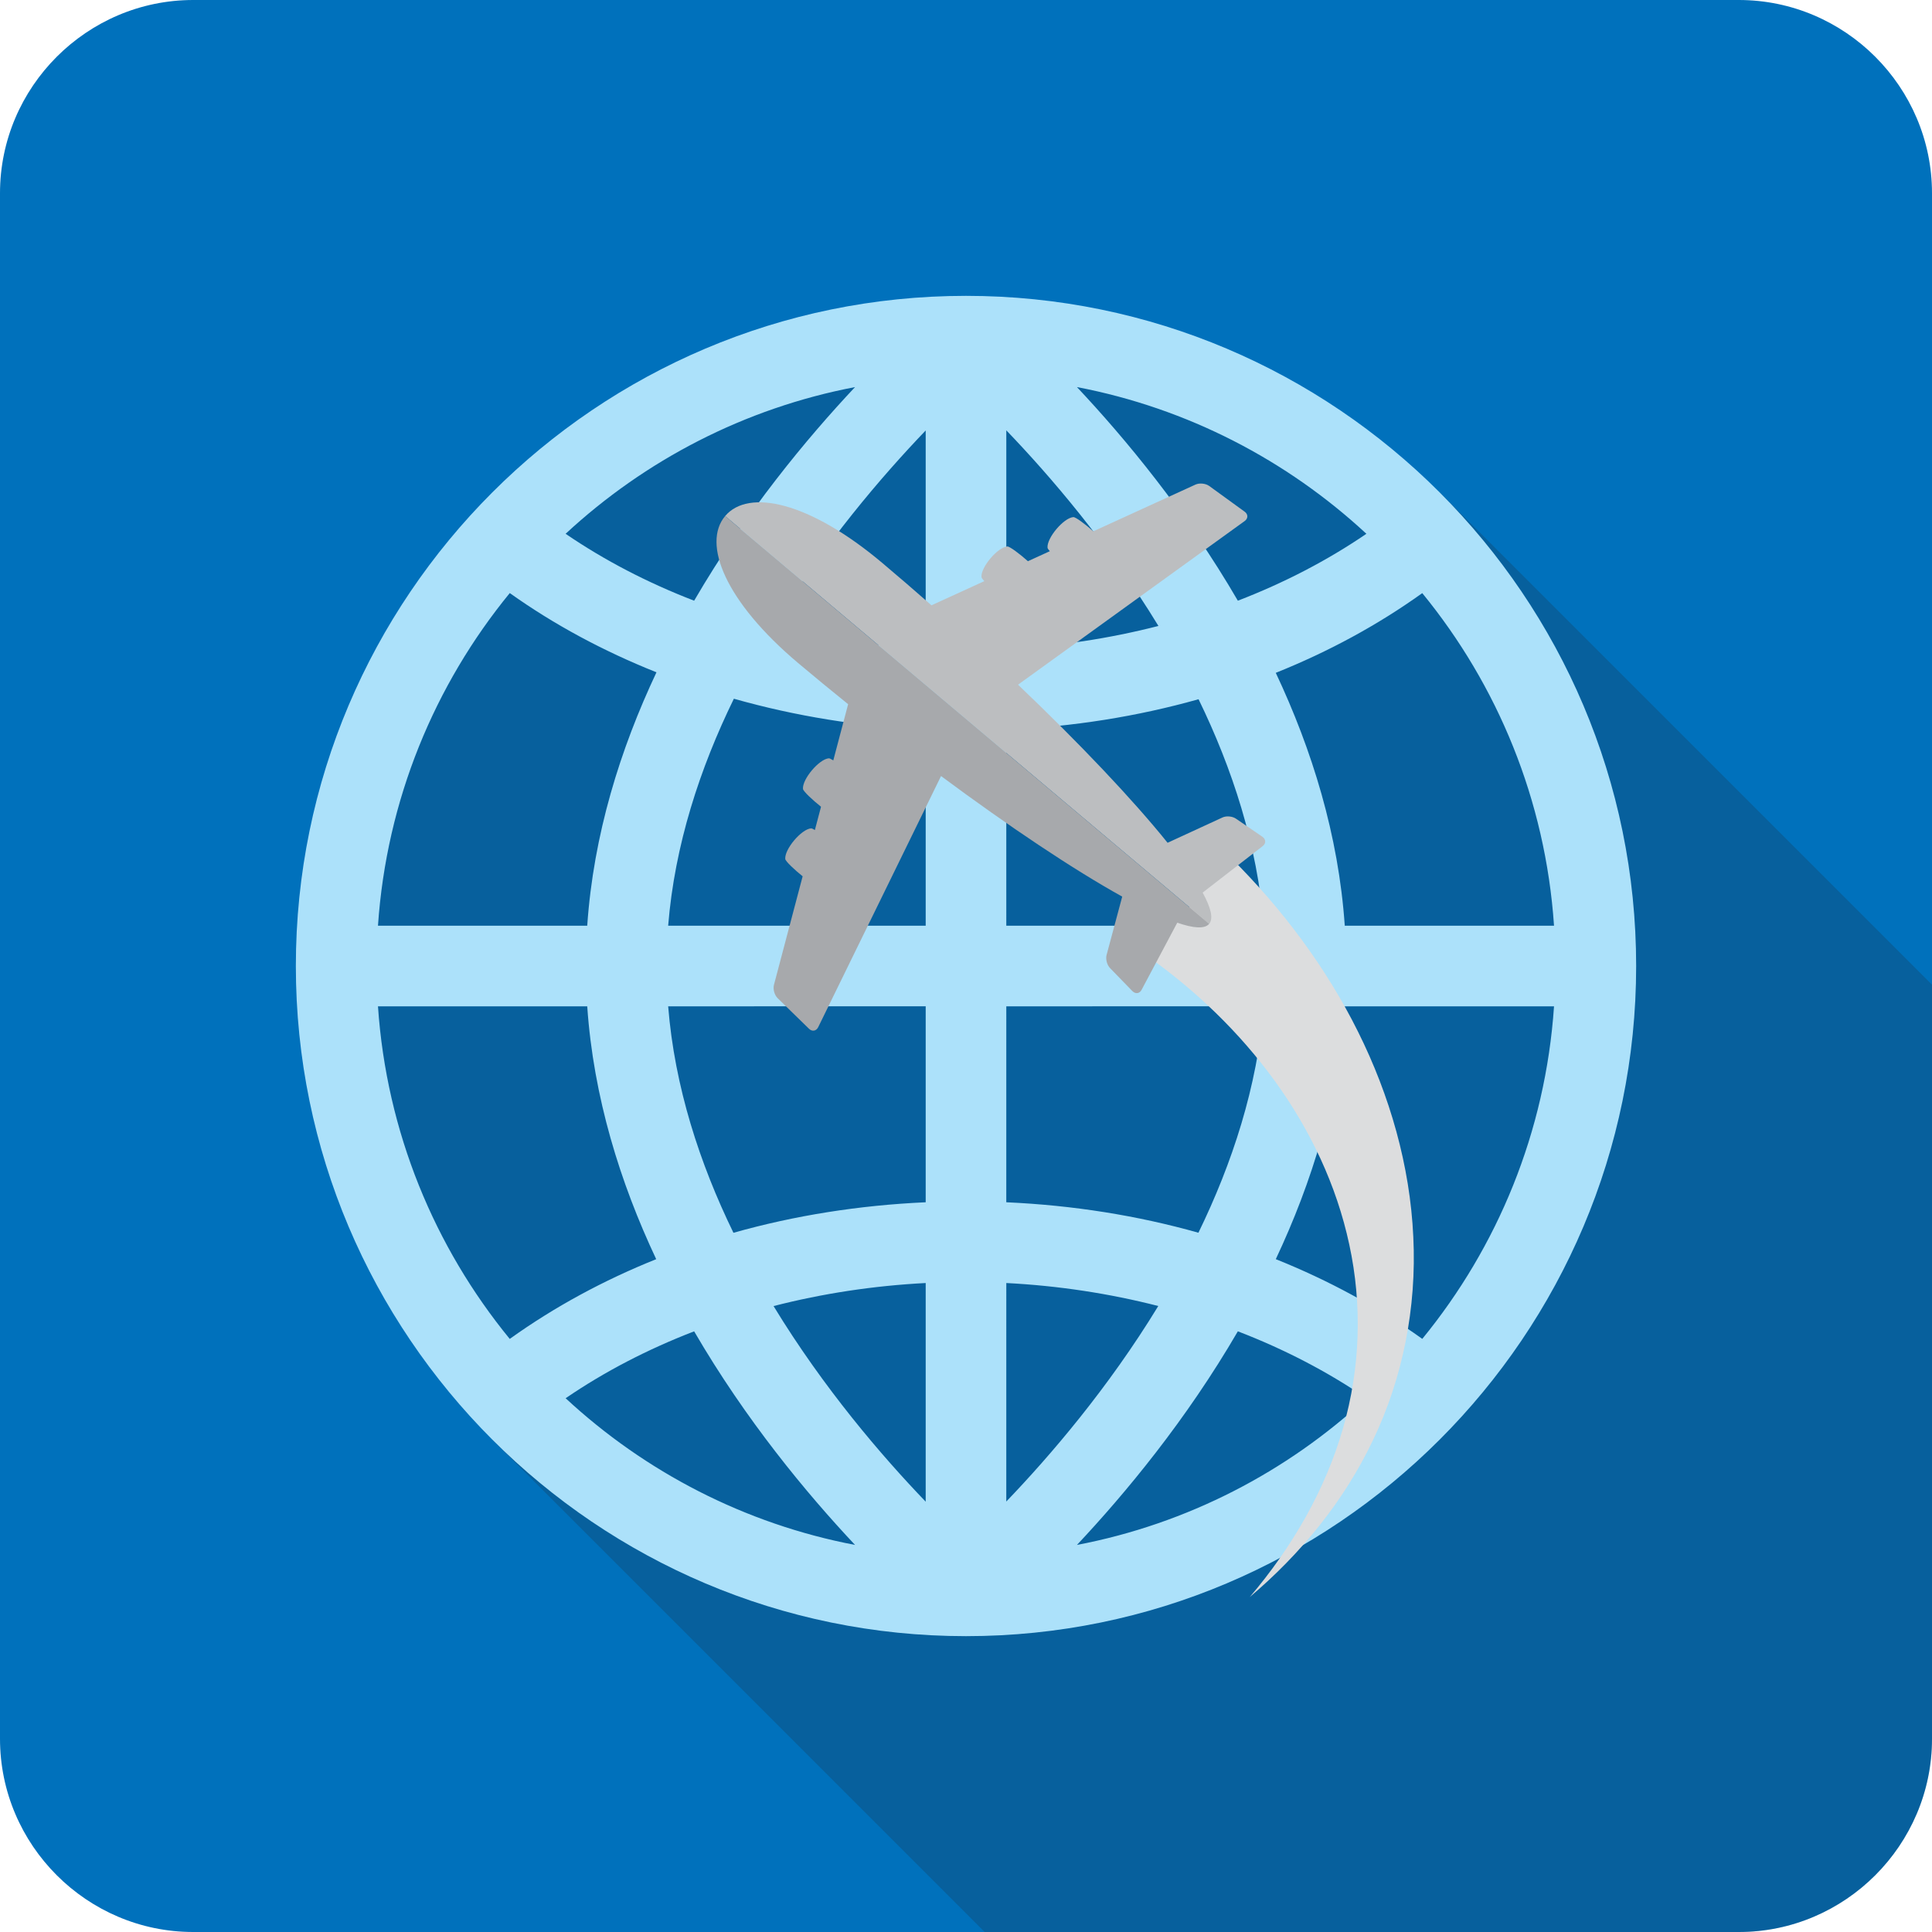
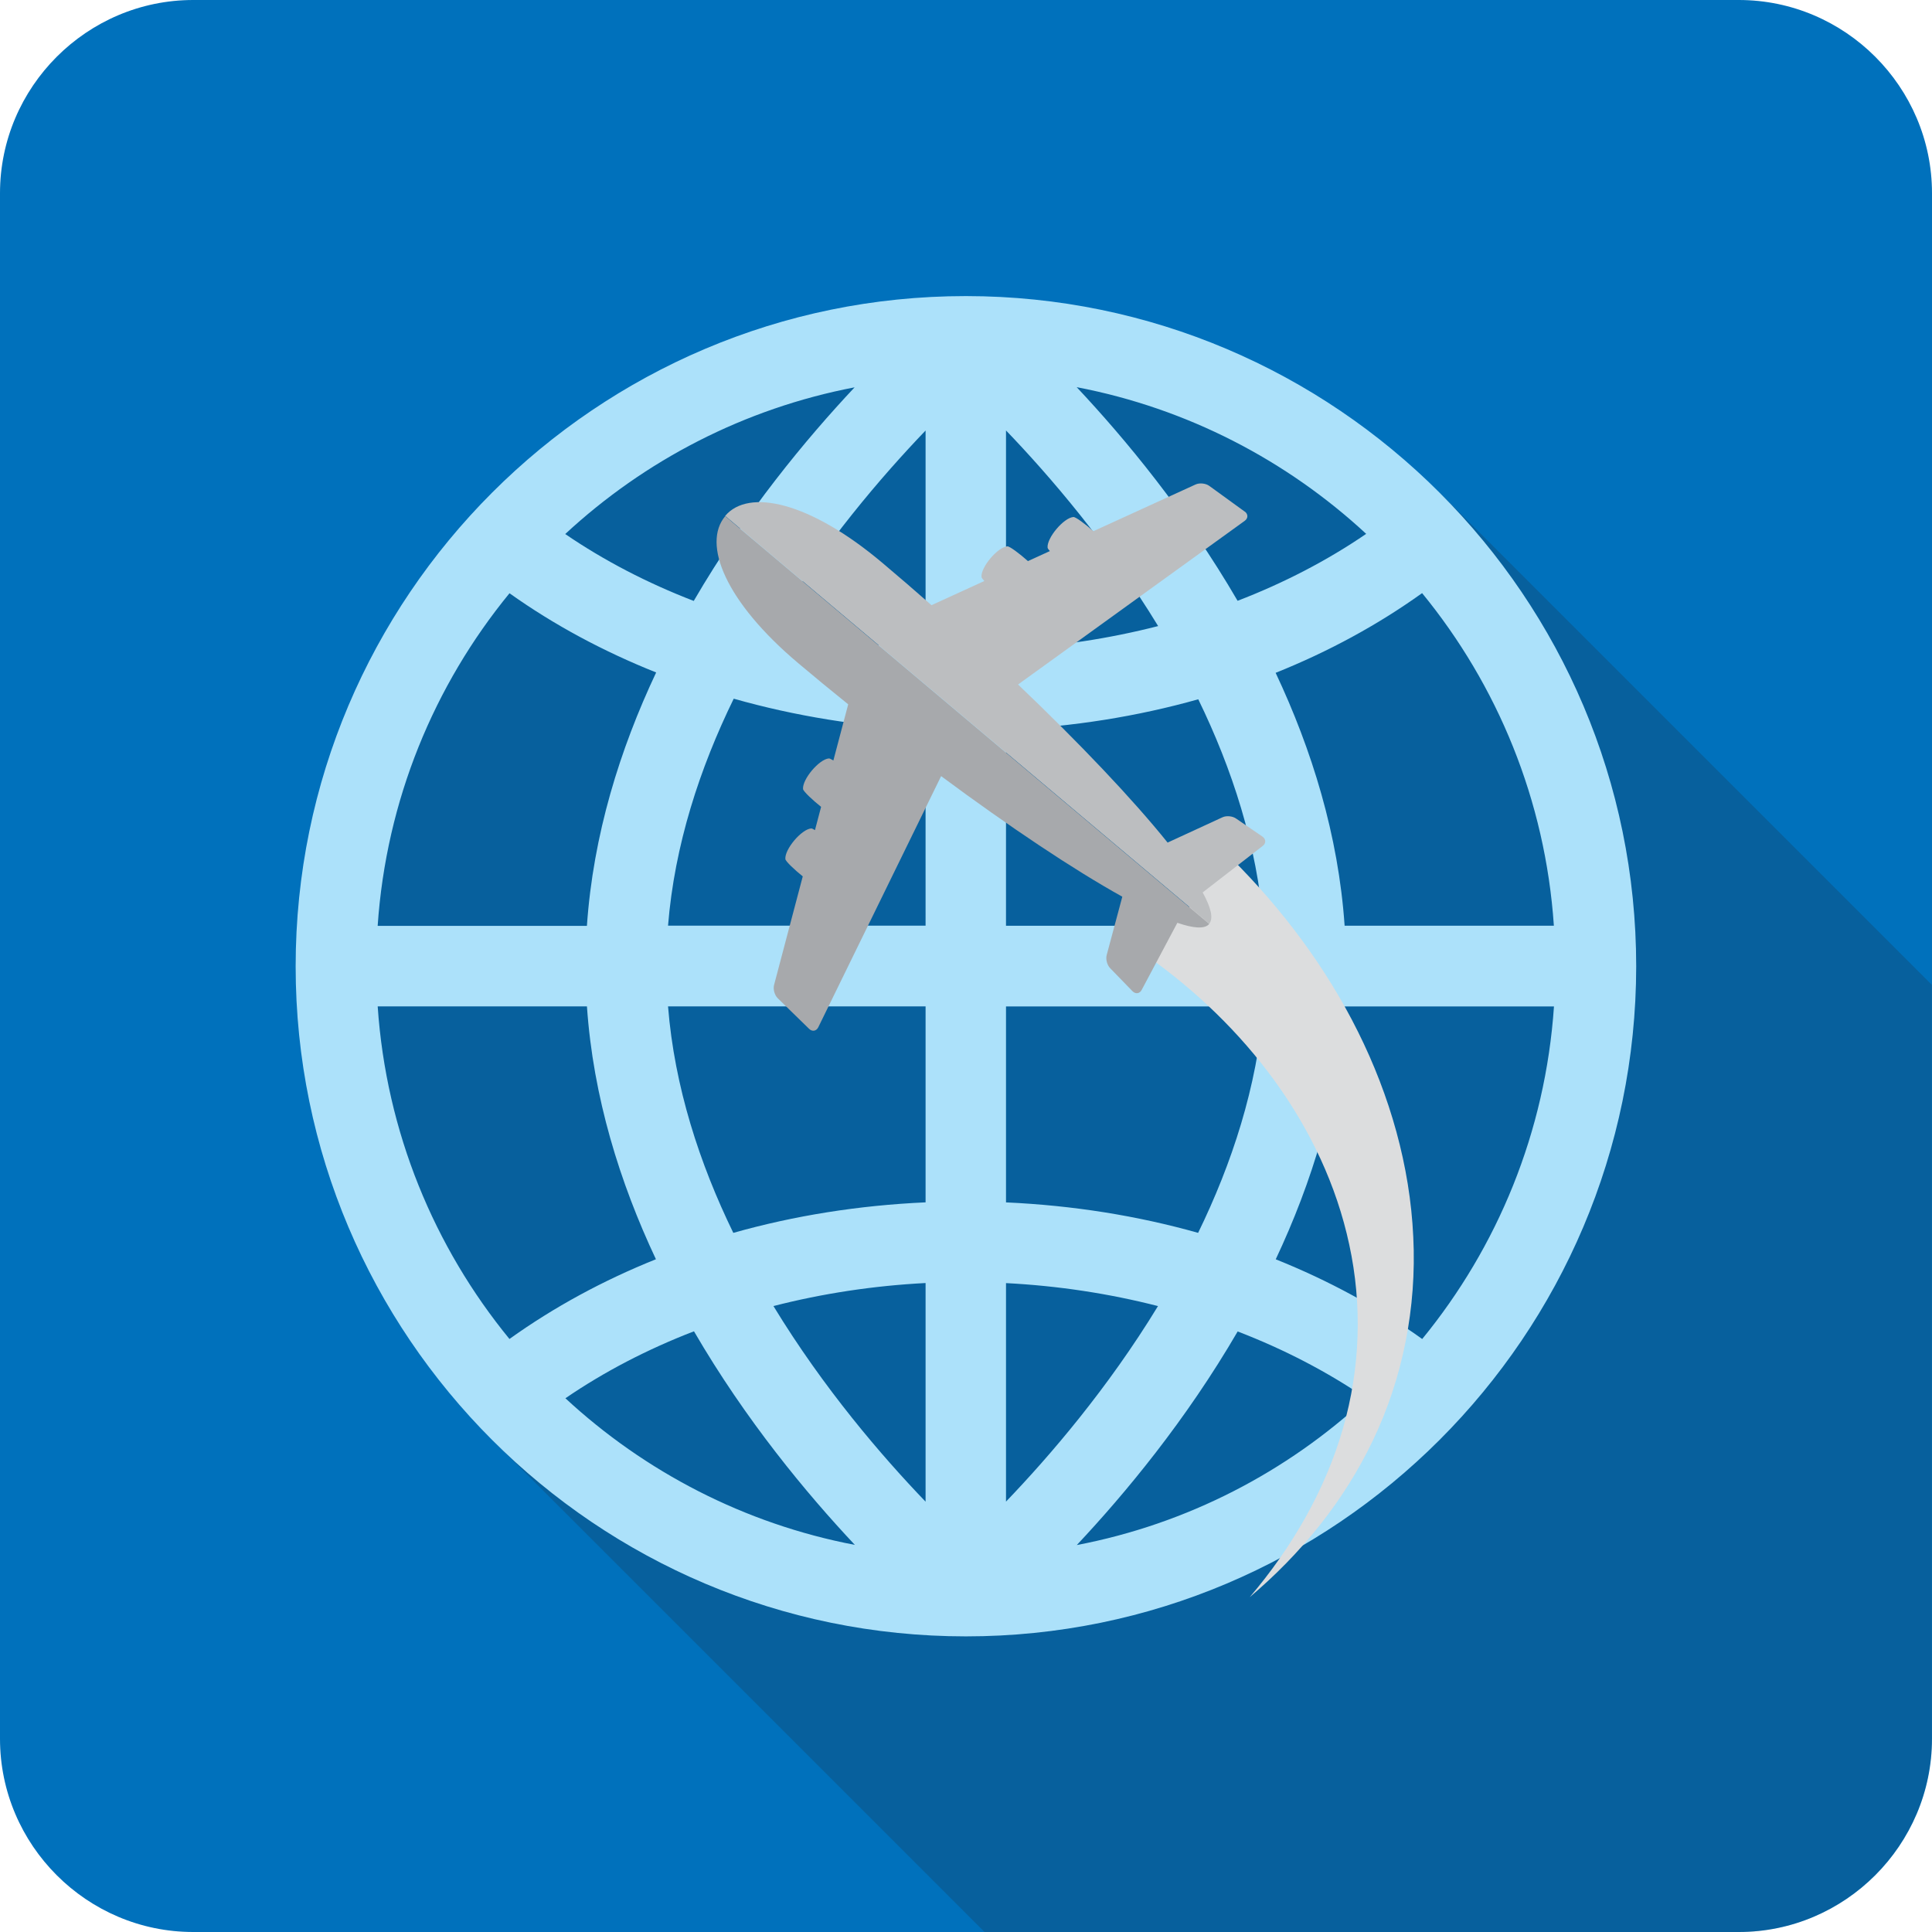
- <svg xmlns="http://www.w3.org/2000/svg" version="1.1" id="svg359">
-   <defs id="defs4543" />
-   <path id="path7338" style="fill:#0071bc;fill-opacity:1;fill-rule:nonzero;stroke:none;stroke-width:0.5" d="M 90,0 H 10 C 4.5,0 0,4.5 0,10 V 90 C 0,95.5 4.5,100 10,100 H 90 C 95.5,100 100,95.5 100,90 V 10 C 100,4.5 95.5,0 90,0" />
-   <path d="M 25.484,74.516 50.968,100 H 90 C 95.5,100 100,95.5 100,90 V 50.969 L 74.515,25.485 C 74.515,25.485 48.981,4.6 27.124,26.458 5.266,48.315 25.484,74.516 25.484,74.516" style="opacity:0.204;fill:#231f20;fill-opacity:1;fill-rule:nonzero;stroke:none;stroke-width:0.5" id="path7348" />
-   <path id="path7358" style="fill:#ace1fa;fill-opacity:1;fill-rule:nonzero;stroke:none;stroke-width:0.5" d="M 73.617,69.3 C 71.312,67.649 68.765,66.268 66.035,65.174 67.904,61.206 69.282,56.787 69.605,52.087 H 80.436 C 79.994,58.591 77.512,64.542 73.617,69.3 M 55.743,79.966 C 58.246,77.301 61.398,73.505 64.071,68.909 66.473,69.833 68.712,70.996 70.724,72.372 66.616,76.181 61.46,78.873 55.743,79.966 M 52.086,66.409 C 54.782,66.548 57.425,66.951 59.952,67.599 57.353,71.862 54.345,75.364 52.085,77.719 Z M 52.086,52.087 65.416,52.086 C 65.08,56.256 63.777,60.221 62.03,63.806 58.873,62.915 55.533,62.383 52.085,62.229 Z M 52.085,37.771 C 55.535,37.617 58.878,37.083 62.037,36.192 63.782,39.775 65.081,43.741 65.416,47.915 L 52.086,47.915 Z M 52.086,22.274 C 54.347,24.627 57.359,28.13 59.96,32.399 57.431,33.048 54.785,33.452 52.086,33.59 Z M 70.724,27.629 C 68.712,29.004 66.472,30.167 64.071,31.092 61.397,26.495 58.246,22.699 55.742,20.035 61.46,21.128 66.615,23.819 70.724,27.629 M 80.436,47.915 H 69.605 C 69.282,43.214 67.904,38.795 66.034,34.826 68.764,33.732 71.311,32.352 73.616,30.7 77.512,35.458 79.994,41.411 80.436,47.915 M 47.914,33.59 C 45.218,33.453 42.575,33.049 40.049,32.401 42.648,28.138 45.656,24.636 47.914,22.281 Z M 47.914,47.915 H 34.584 C 34.921,43.734 36.23,39.758 37.985,36.166 41.156,37.065 44.503,37.609 47.914,37.768 Z M 47.914,62.229 C 44.465,62.384 41.121,62.916 37.963,63.809 36.218,60.226 34.919,56.26 34.584,52.087 L 47.914,52.086 Z M 47.914,77.727 C 45.653,75.374 42.64,71.871 40.039,67.602 42.568,66.952 45.215,66.548 47.914,66.409 Z M 29.277,72.373 C 31.289,70.997 33.528,69.834 35.929,68.91 38.603,73.506 41.754,77.302 44.257,79.966 38.54,78.873 33.386,76.182 29.277,72.373 M 19.564,52.087 H 30.395 C 30.718,56.787 32.096,61.206 33.965,65.175 31.236,66.269 28.689,67.65 26.384,69.302 22.489,64.544 20.006,58.592 19.564,52.087 M 26.386,30.697 C 28.674,32.328 31.232,33.703 33.979,34.798 32.103,38.775 30.718,43.203 30.395,47.915 H 19.564 C 20.006,41.409 22.489,35.456 26.386,30.697 M 44.257,20.035 C 41.754,22.699 38.603,26.495 35.929,31.092 33.527,30.167 31.288,29.004 29.276,27.629 33.385,23.819 38.54,21.128 44.257,20.035 M 50.002,15.313 H 49.998 C 30.873,15.314 15.313,30.875 15.313,50.001 15.313,69.127 30.874,84.687 50,84.687 69.127,84.687 84.687,69.127 84.687,50.001 84.687,30.875 69.127,15.314 50.002,15.313" />
-   <path id="path7362" style="fill:#dcddde;fill-opacity:1;fill-rule:nonzero;stroke:none;stroke-width:0.5" d="M 63.735,44.423 C 66.363,47.035 68.639,50.074 70.288,53.394 71.942,56.712 72.984,60.348 73.152,64.017 73.334,67.682 72.599,71.343 71.067,74.538 69.545,77.745 67.282,80.466 64.685,82.665 66.893,80.072 68.606,77.095 69.509,73.942 70.423,70.792 70.507,67.503 69.84,64.425 69.181,61.34 67.806,58.468 65.986,55.954 64.158,53.431 61.91,51.278 59.375,49.477 Z" />
-   <path id="path7366" style="fill:#bcbec0;fill-opacity:1;fill-rule:nonzero;stroke:none;stroke-width:0.5" d="M 64.425,26.486 62.587,25.153 C 62.403,25.02 62.084,24.988 61.878,25.082 L 56.59,27.5 C 56.18,27.137 55.672,26.755 55.555,26.765 55.05,26.808 54.176,27.845 54.22,28.35 54.223,28.385 54.267,28.449 54.338,28.53 L 53.205,29.048 C 52.79,28.677 52.258,28.274 52.137,28.285 51.633,28.327 50.759,29.364 50.802,29.869 50.805,29.909 50.86,29.985 50.947,30.08 L 48.212,31.331 C 47.373,30.592 46.524,29.859 45.672,29.142 41.901,25.965 38.738,25.281 37.534,26.71 L 62.586,47.818 C 62.814,47.547 62.679,46.985 62.248,46.201 L 65.349,43.8 C 65.532,43.667 65.533,43.449 65.349,43.316 L 63.984,42.382 C 63.801,42.249 63.482,42.217 63.276,42.312 L 60.434,43.622 C 58.623,41.371 55.866,38.467 52.693,35.439 L 64.424,26.969 C 64.608,26.837 64.608,26.619 64.425,26.486" />
-   <path id="path7370" style="fill:#a7a9ac;fill-opacity:1;fill-rule:nonzero;stroke:none;stroke-width:0.5" d="M 41.874,53.249 40.249,51.664 C 40.087,51.506 40.002,51.197 40.059,50.978 L 41.545,45.357 C 41.118,45.015 40.655,44.578 40.645,44.461 40.602,43.956 41.475,42.918 41.98,42.876 42.015,42.873 42.086,42.906 42.178,42.962 L 42.496,41.757 C 42.06,41.411 41.573,40.955 41.562,40.834 41.52,40.33 42.393,39.293 42.898,39.25 42.937,39.247 43.021,39.288 43.131,39.358 L 43.899,36.449 C 43.029,35.748 42.163,35.036 41.31,34.318 37.541,31.141 36.33,28.139 37.533,26.71 L 62.586,47.818 C 62.356,48.09 61.781,48.051 60.935,47.759 L 59.094,51.223 C 58.995,51.427 58.781,51.464 58.618,51.305 L 57.466,50.119 C 57.303,49.96 57.218,49.652 57.276,49.432 L 58.086,46.409 C 55.559,45.007 52.23,42.782 48.708,40.168 L 42.35,53.166 C 42.251,53.37 42.036,53.407 41.874,53.249" />
+ <svg xmlns="http://www.w3.org/2000/svg" version="1.1" viewBox="0 0 75 75">
+   <path d="m67.5 0h-60c-4.125 0-7.5 3.375-7.5 7.5v60c0 4.125 3.375 7.5 7.5 7.5h60c4.125 0 7.5-3.375 7.5-7.5v-60c0-4.125-3.375-7.5-7.5-7.5" style="fill:#0071bc" />
+   <path d="m19.11 55.89 19.11 19.11h29.27c4.125 0 7.5-3.375 7.5-7.5v-29.27l-19.11-19.11s-19.15-15.66-35.54 0.73-1.23 36.04-1.23 36.04" style="fill:#231f20;opacity:.204" />
+   <path d="m55.21 51.98c-1.729-1.239-3.639-2.274-5.686-3.094 1.402-2.976 2.436-6.291 2.678-9.816h8.123c-0.332 4.878-2.193 9.342-5.115 12.91m-13.41 8c1.878-1.999 4.241-4.846 6.246-8.293 1.802 0.693 3.481 1.565 4.99 2.597-3.081 2.857-6.948 4.876-11.24 5.696m-2.743-10.17c2.022 0.104 4.005 0.406 5.9 0.892-1.949 3.198-4.205 5.824-5.9 7.59zm0-10.74 9.998-3.75e-4c-0.252 3.127-1.23 6.101-2.54 8.79-2.367-0.668-4.873-1.067-7.458-1.183zm-3.75e-4 -10.74c2.587-0.116 5.095-0.516 7.464-1.184 1.308 2.687 2.283 5.662 2.534 8.792l-9.998 3.75e-4zm3.75e-4 -11.62c1.696 1.765 3.955 4.392 5.906 7.594-1.897 0.486-3.881 0.79-5.906 0.893zm13.98 4.016c-1.509 1.032-3.189 1.904-4.99 2.597-2.005-3.447-4.369-6.295-6.246-8.293 4.288 0.82 8.155 2.838 11.24 5.696m7.284 15.21h-8.123c-0.242-3.525-1.276-6.84-2.678-9.817 2.048-0.82 3.958-1.856 5.686-3.094 2.922 3.568 4.784 8.033 5.115 12.91m-24.39-10.74c-2.022-0.103-4.004-0.406-5.899-0.892 1.949-3.198 4.205-5.824 5.899-7.59zm0 10.74h-9.998c0.253-3.136 1.234-6.117 2.55-8.812 2.379 0.674 4.888 1.082 7.447 1.202zm0 10.74c-2.587 0.116-5.095 0.515-7.464 1.185-1.308-2.687-2.283-5.661-2.534-8.792l9.998-3.75e-4zm0 11.62c-1.696-1.765-3.956-4.392-5.906-7.594 1.897-0.487 3.882-0.79 5.906-0.894zm-13.98-4.016c1.509-1.032 3.188-1.904 4.989-2.598 2.005 3.447 4.369 6.294 6.246 8.292-4.288-0.82-8.154-2.838-11.24-5.695m-7.284-15.21h8.123c0.242 3.525 1.276 6.839 2.678 9.816-2.047 0.821-3.957 1.857-5.686 3.095-2.922-3.568-4.784-8.032-5.115-12.91m5.116-16.04c1.716 1.223 3.634 2.254 5.694 3.076-1.407 2.982-2.445 6.304-2.688 9.837h-8.123c0.331-4.879 2.194-9.344 5.116-12.91m13.4-7.997c-1.877 1.998-4.241 4.845-6.246 8.293-1.801-0.694-3.481-1.566-4.989-2.597 3.082-2.857 6.948-4.875 11.24-5.696m4.308-3.541h-0.003c-14.34 7.5e-4 -26.01 11.67-26.01 26.02s11.67 26.01 26.02 26.01 26.01-11.67 26.02-26.01c-3.75e-4 -14.34-11.67-26.01-26.01-26.02" style="fill:#ace1fa" />
+   <path d="m47.8 33.32c1.971 1.959 3.678 4.238 4.915 6.728 1.241 2.489 2.022 5.216 2.148 7.968 0.137 2.748-0.415 5.494-1.563 7.891-1.142 2.405-2.839 4.446-4.787 6.095 1.656-1.945 2.94-4.178 3.618-6.543 0.685-2.362 0.749-4.829 0.248-7.137-0.494-2.314-1.525-4.468-2.89-6.354-1.371-1.892-3.057-3.507-4.959-4.858z" style="fill:#dcddde" />
+   <path d="m48.32 19.86-1.378-0.999c-0.138-0.1-0.377-0.124-0.531-0.053l-3.966 1.813c-0.307-0.272-0.689-0.559-0.776-0.551-0.379 0.032-1.034 0.81-1.002 1.188 0.002 0.026 0.035 0.075 0.088 0.135l-0.85 0.389c-0.311-0.278-0.71-0.581-0.801-0.573-0.378 0.032-1.034 0.81-1.002 1.188 0.003 0.03 0.044 0.087 0.109 0.158l-2.051 0.938c-0.629-0.554-1.266-1.104-1.905-1.642-2.828-2.383-5.2-2.896-6.104-1.824l18.79 15.83c0.171-0.204 0.07-0.625-0.254-1.213l2.326-1.801c0.138-0.1 0.138-0.263 3.75e-4 -0.363l-1.024-0.701c-0.138-0.1-0.377-0.124-0.531-0.053l-2.132 0.983c-1.358-1.689-3.426-3.866-5.806-6.137l8.799-6.353c0.138-0.099 0.138-0.263 3.75e-4 -0.362" style="fill:#bcbec0" />
+   <path d="m31.41 39.94-1.219-1.189c-0.121-0.119-0.186-0.351-0.142-0.514l1.114-4.216c-0.32-0.257-0.667-0.584-0.675-0.672-0.033-0.379 0.623-1.157 1.001-1.189 0.026-0.002 0.08 0.022 0.148 0.065l0.238-0.903c-0.327-0.26-0.692-0.602-0.701-0.692-0.032-0.378 0.623-1.156 1.002-1.188 0.029-0.002 0.093 0.029 0.175 0.081l0.576-2.181c-0.653-0.526-1.302-1.06-1.941-1.599-2.828-2.382-3.736-4.634-2.833-5.706l18.79 15.83c-0.172 0.204-0.604 0.175-1.238-0.044l-1.381 2.598c-0.075 0.153-0.235 0.18-0.357 0.061l-0.864-0.89c-0.122-0.119-0.186-0.35-0.142-0.515l0.607-2.267c-1.894-1.052-4.392-2.721-7.034-4.681l-4.768 9.748c-0.075 0.153-0.235 0.181-0.357 0.062" style="fill:#a7a9ac" />
</svg>
